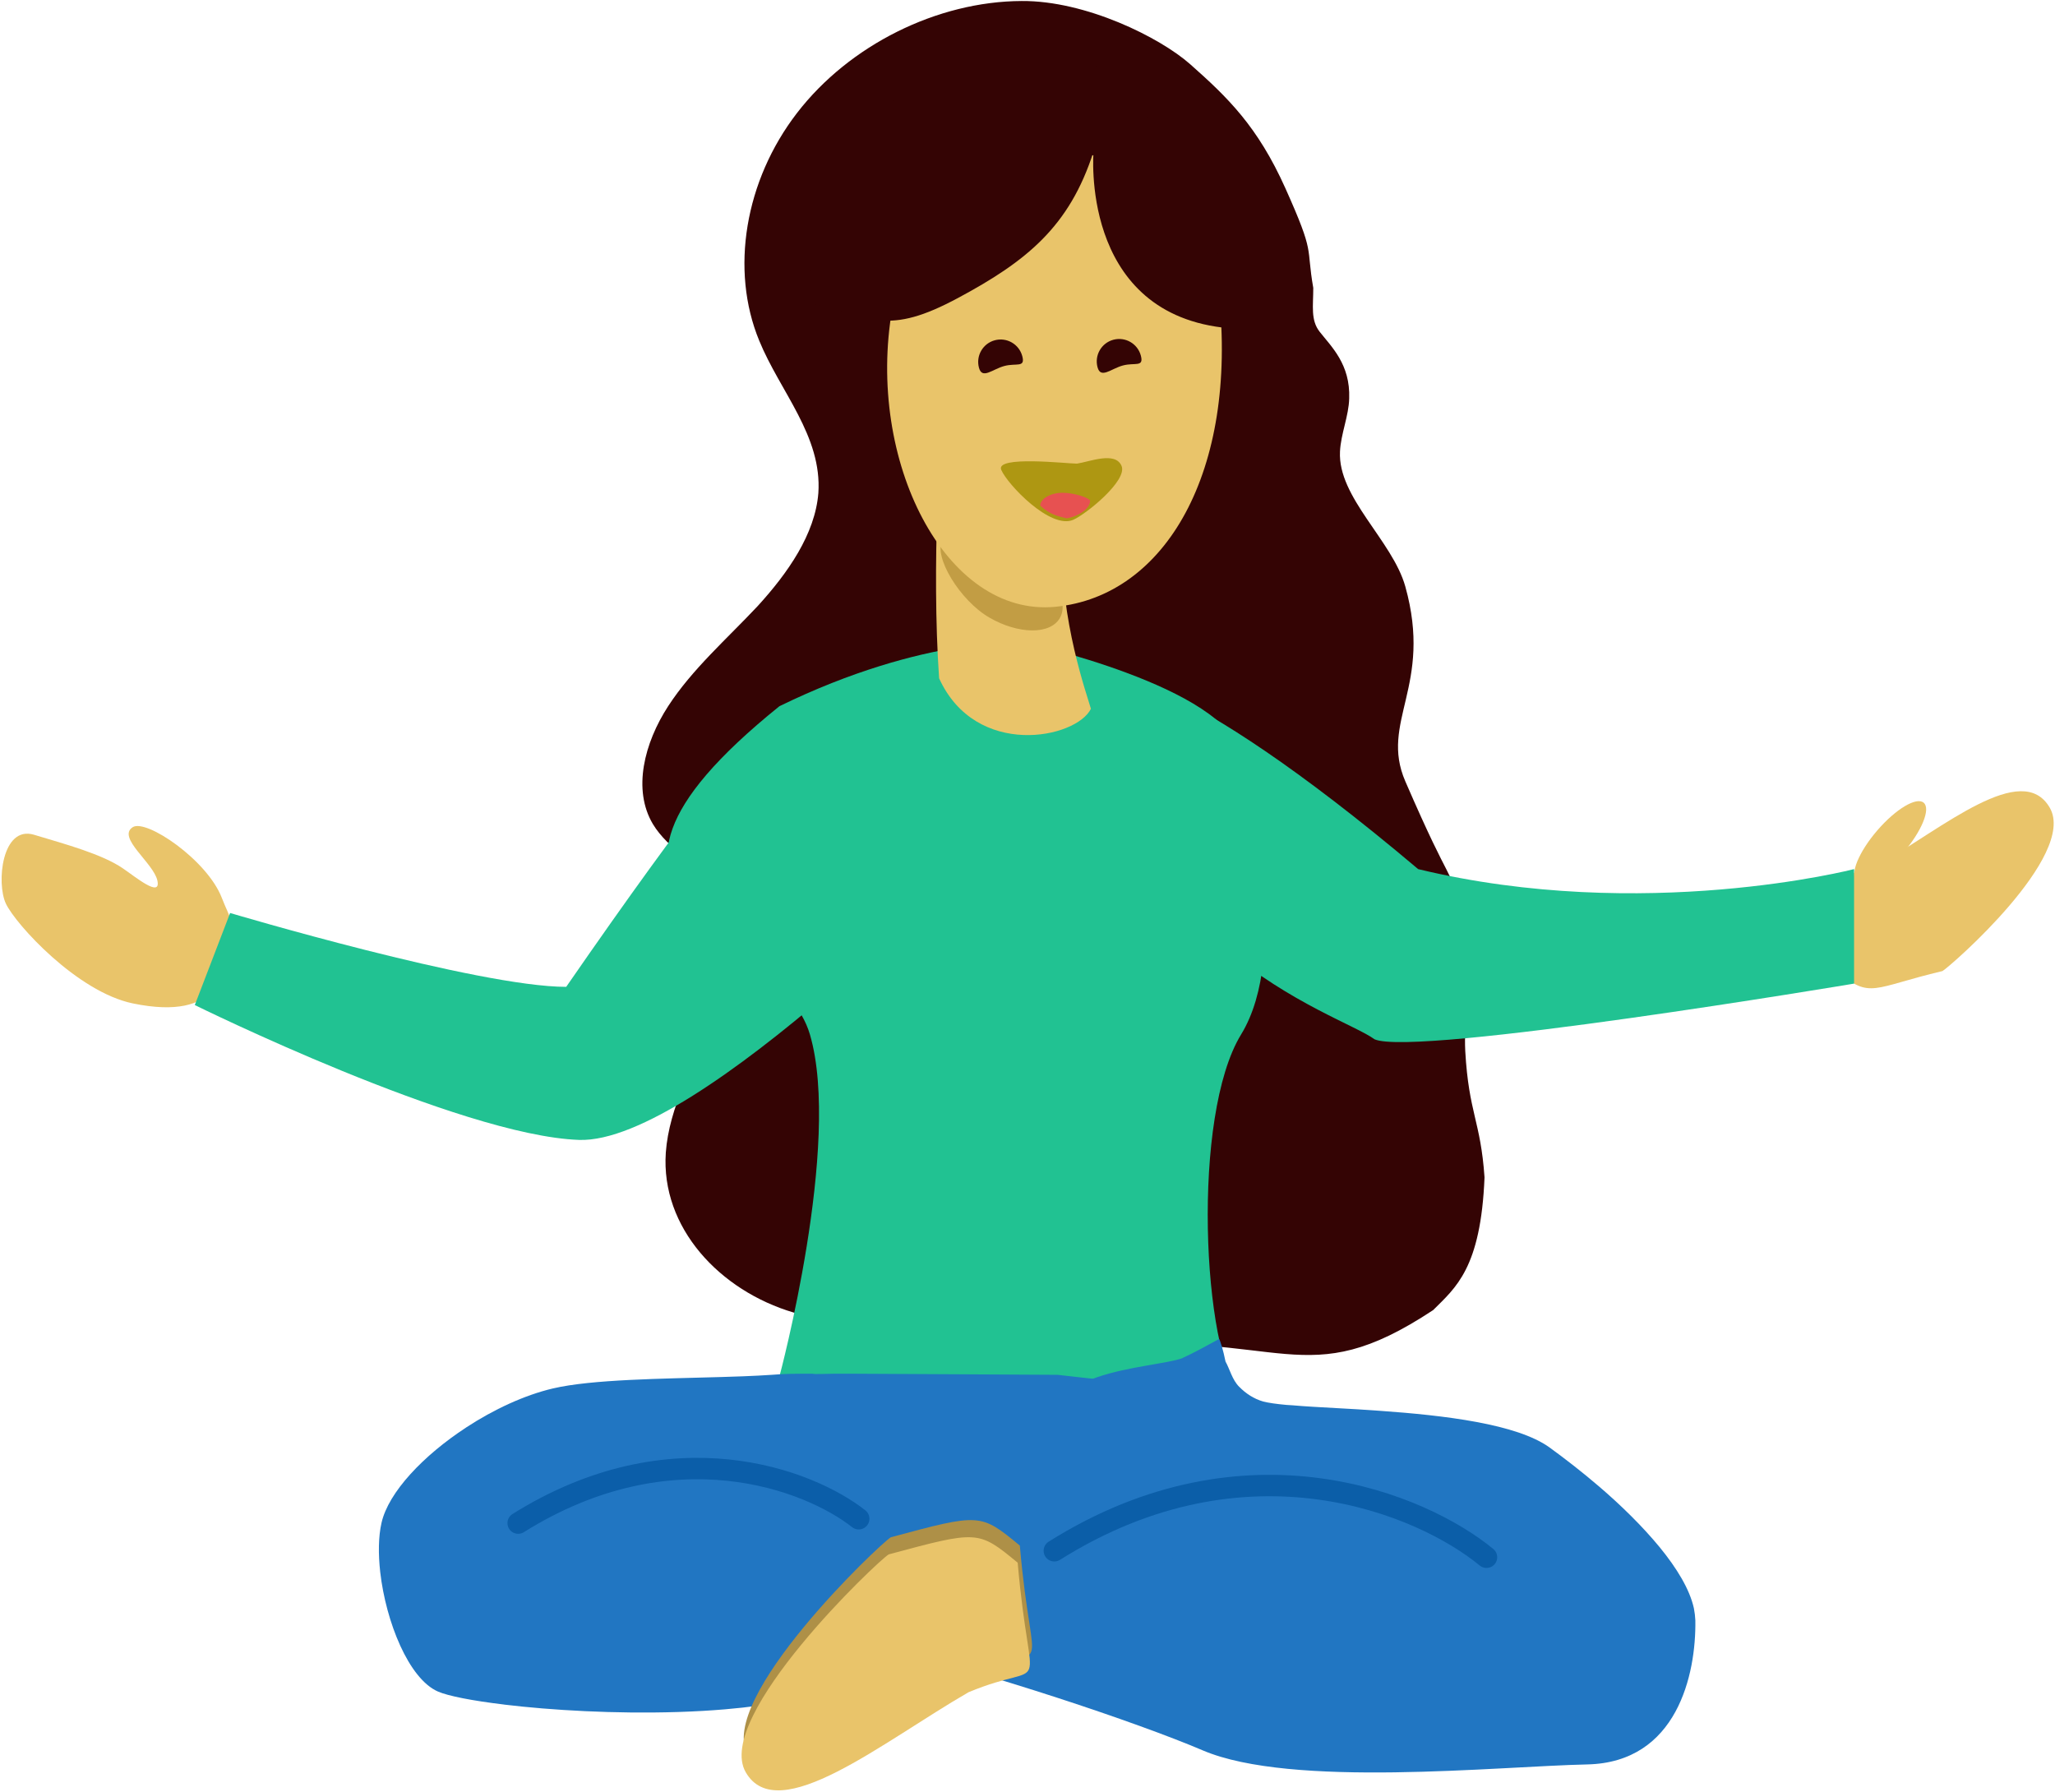
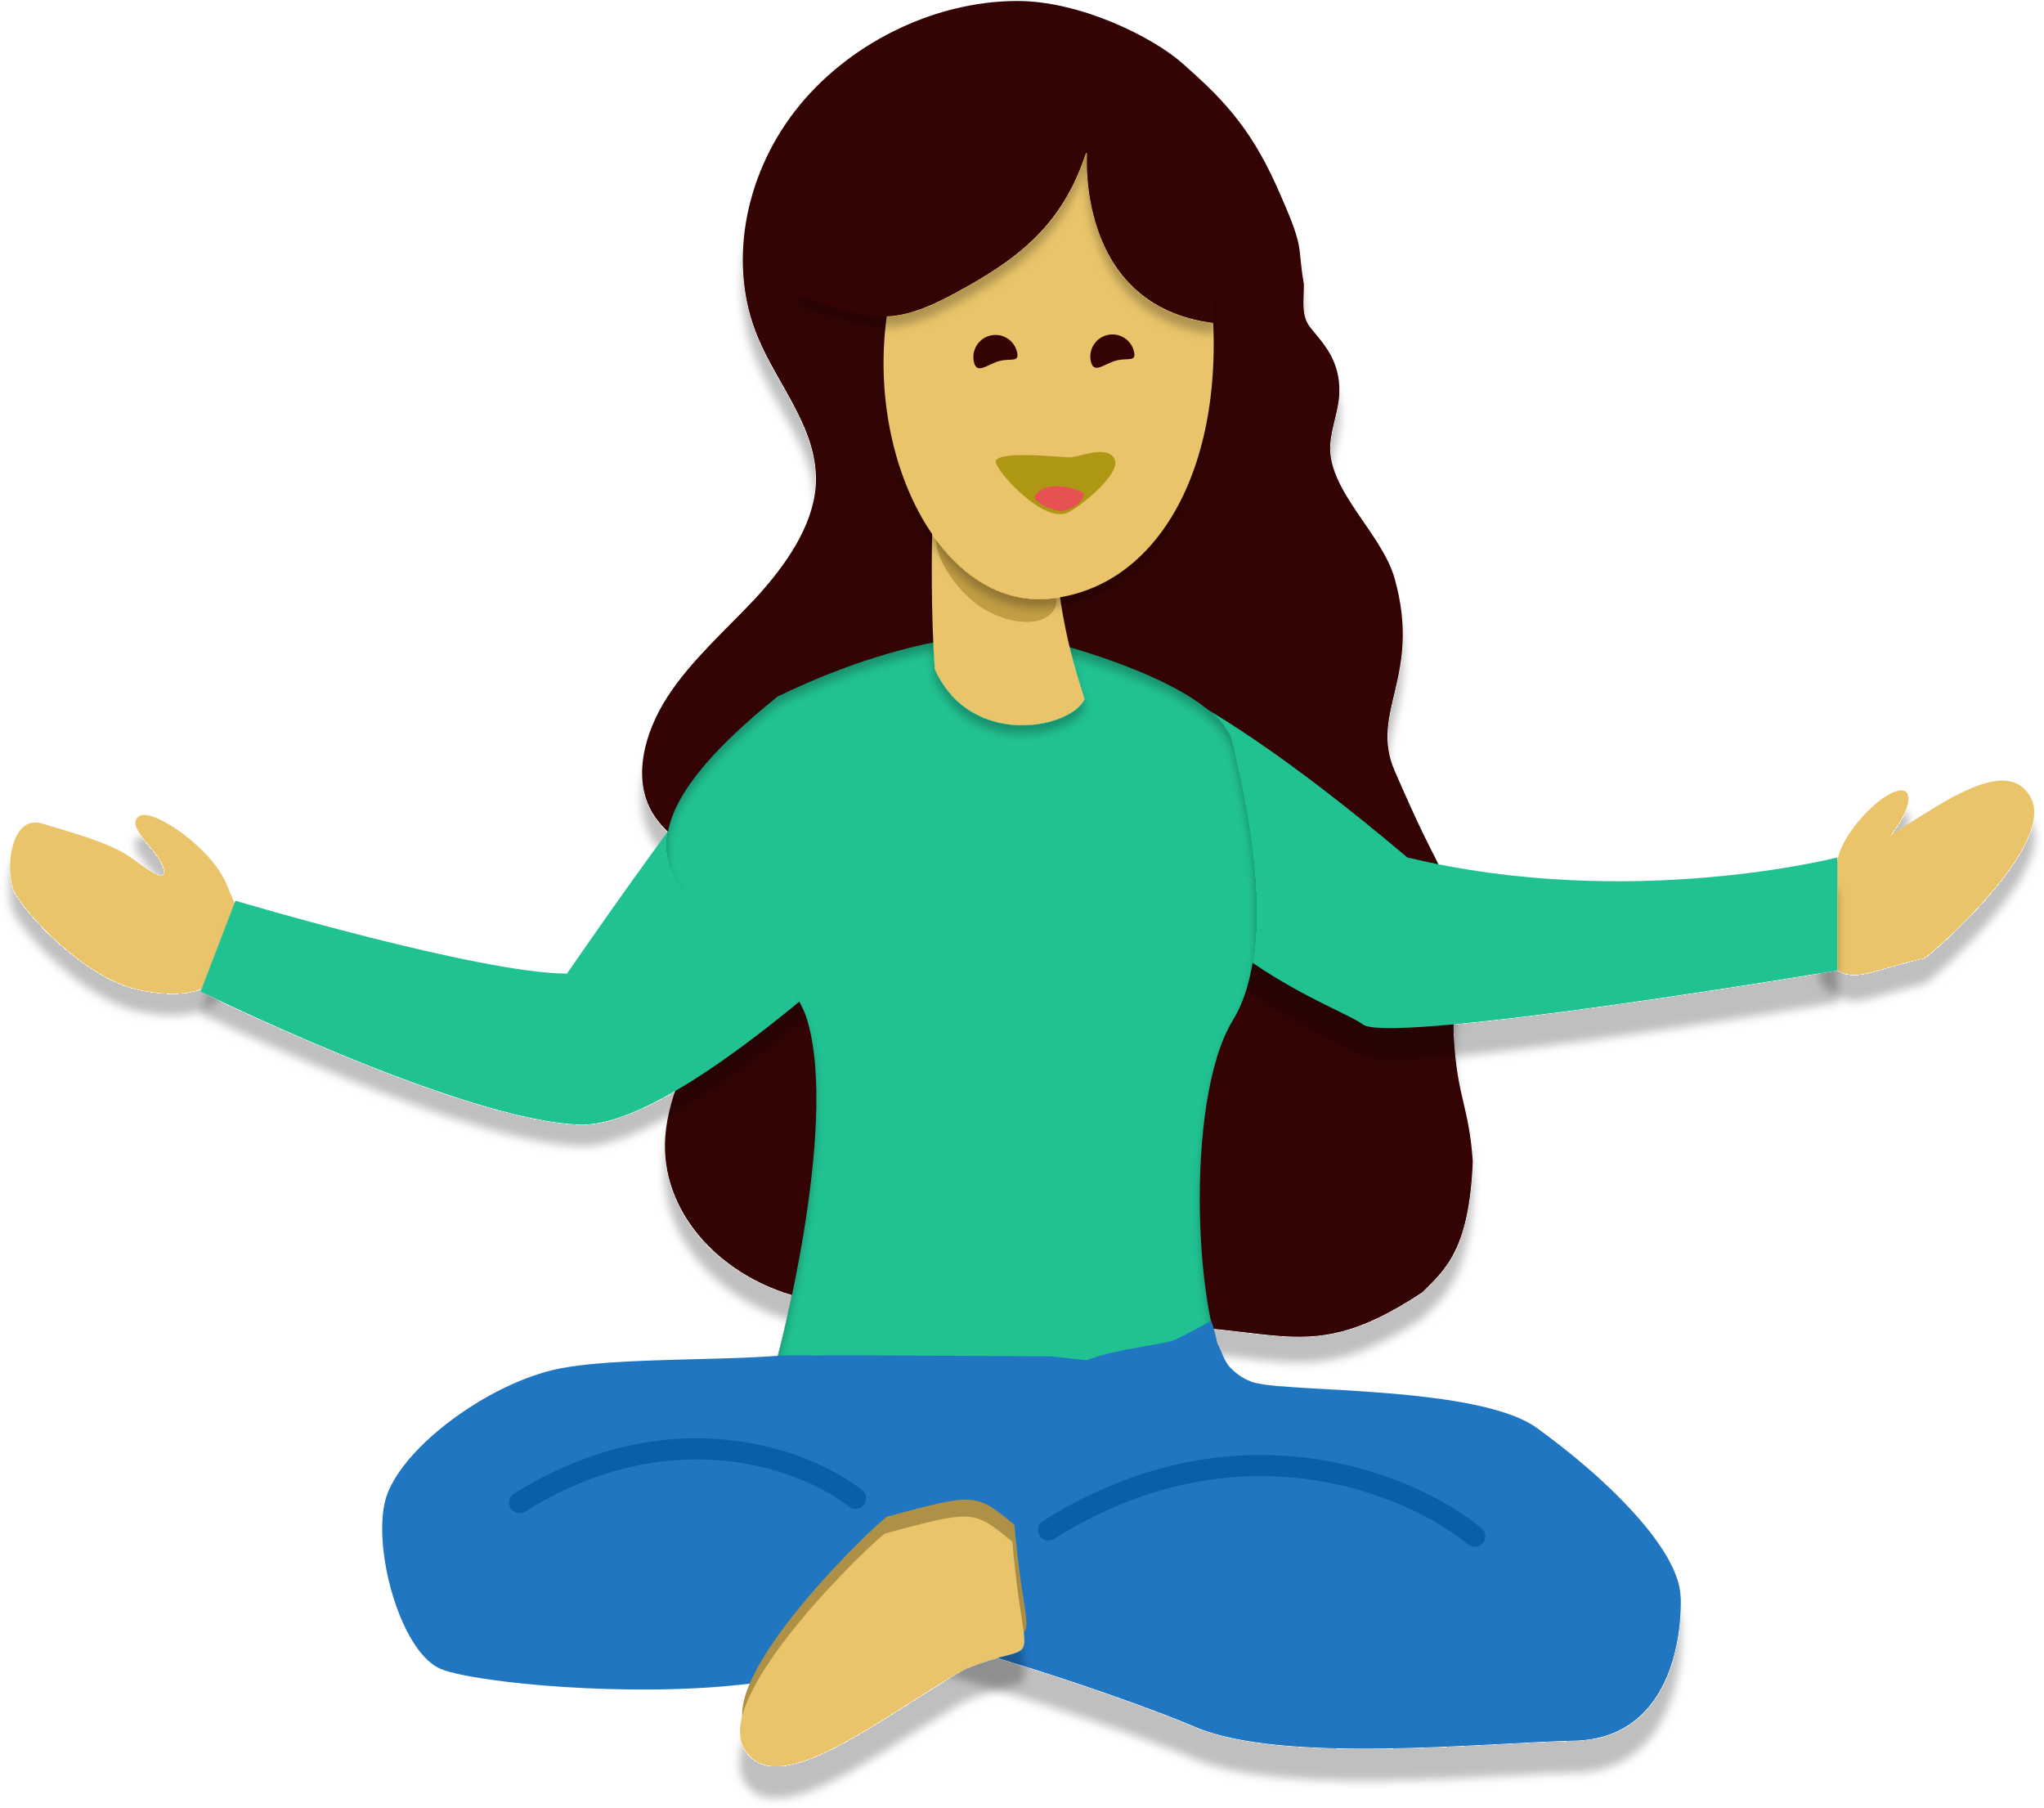
- <svg xmlns="http://www.w3.org/2000/svg" width="960" height="837" viewBox="0 0 960 837" fill="none">
-   <path d="M957.557 377.325C970.451 399.658 911.092 451.507 907.413 453.631C875.025 461.267 873.513 467.039 858.413 453.631C850.973 397.08 847.442 416.03 877.387 404.136C907.87 386.536 944.663 354.993 957.557 377.325Z" fill="#E9C46A" />
-   <path d="M613.5 134.5C610 114.5 614.571 119.389 600.5 88C587.5 59 573.5 45.5 556 30C541.856 17.473 507.207 0.244 477.235 0.471C437.774 0.652 396.795 21.046 372.368 52.729C347.941 84.411 341.03 126.072 354.67 159.132C364.382 182.908 384.108 203.665 382.298 230.326C380.775 249.538 368.034 267.693 353.985 283.087C339.613 298.416 323.402 312.548 312.166 329.834C300.93 347.12 295.43 368.879 304.997 384.953C312.281 397.072 326.761 403.78 334.581 415.338C346.093 432.298 340.927 456.125 332.618 476.493C324.093 496.985 312.548 517.212 311.035 538.428C308.62 573.475 336.259 602.973 370.811 613.161C405.363 623.348 471.24 640.276 507.736 629C600 621 609 652 669.5 612C680 601.5 691.78 592.482 693.5 550C691.676 523.5 686.153 520.182 684.5 491C683.062 461.694 695.655 465.445 684.5 429.5C675.5 400.5 679.38 417.764 656.5 365C644.367 337.019 669.5 320.5 656.5 274C650.505 252.555 624.902 232.402 625.982 210.934C626.373 202.672 630.105 194.238 630.281 186.101C630.849 170.202 622 162 616.5 155C612.197 149.524 613.5 143 613.5 134.5Z" fill="#340404" />
-   <path d="M478.568 300.099C478.568 300.099 573.118 320.812 579.782 352.667C583.564 370.879 603.014 445.278 579.782 483.247C556.549 521.216 561.592 630.476 579.782 653L364.118 642.989C364.118 642.989 393.305 534.215 378.357 483.247C363.409 432.278 245.5 425.5 364.118 329.895C432.194 296.688 478.568 300.099 478.568 300.099Z" fill="#21C292" />
-   <path d="M496.171 251.905C494.996 289.695 508.113 325.468 509.624 331.108C502.762 345.035 455.878 354.576 438.71 316.865C434.995 263.462 439.654 201.771 439.654 201.771L464.439 228.373L496.171 251.905Z" fill="#E9C46A" />
-   <path d="M495.105 288.731C490.615 296.507 475.882 296.407 462.199 288.507C448.515 280.607 435.789 259.89 440.279 252.113C444.769 244.336 453.694 242.3 478.459 260.345C492.142 268.245 499.595 280.954 495.105 288.731Z" fill="#C29D44" />
-   <path d="M569.393 137.334C578.18 219.978 544.617 278.428 493.096 283.455C441.574 288.481 404.446 214.906 416.827 144.189C450.146 80.328 499.199 73.04 499.199 73.04L530.252 71.644L569.393 137.334Z" fill="#E9C46A" />
-   <path d="M515.5 315C515.5 315 547.5 308.951 662.5 406C767.763 431.38 866.134 406 866.134 406L866.134 459.489C866.134 459.489 660.987 493.898 642.103 485.489C625.899 473.329 515.5 442 515.5 315Z" fill="#21C292" />
-   <path d="M62.096 468.749C36.018 463.36 7.33 431.775 2.765 422.16C-1.799 412.545 0.887 385.45 15.89 389.949C30.892 394.449 47.717 399.037 57.348 405.614C63.057 409.461 75.318 419.7 73.533 411.389C71.748 403.078 54.456 391.251 62.014 386.403C68.299 382.412 96.825 401.725 103.629 419.453C107.42 429.261 109.92 430.411 107.502 441.832C105.083 453.253 103.461 477.276 62.096 468.749Z" fill="#E9C46A" />
-   <path d="M578.659 776.49C550.94 791.359 524.158 797.345 513.549 796.49C490.342 765.773 483.151 767.407 494.549 756.664C505.946 745.921 511.705 761.717 522.217 756.664C528.404 753.644 543.401 748.145 535.311 745.535C527.221 742.926 508.333 751.987 507.913 743.018C507.599 735.58 538.587 720.532 557.342 723.504C567.732 725.125 569.977 723.534 578.659 731.339C587.341 739.144 613.44 744.859 578.659 776.49Z" fill="#E9C46A" />
-   <path d="M510.853 70.791C499.636 105.928 479.452 122.11 447.403 139.27C415.354 156.43 406.853 149.893 372 139.27L429.376 22.829H504.29L551.5 70.791L568 111.5L571 139.27V153C504.306 144.829 510.853 70.791 510.853 70.791Z" fill="#340404" />
-   <path d="M91 469.5C91 469.5 214.747 530.564 270.5 532.5C326.253 534.436 460.026 395.055 460.026 395.055L365.468 341.833C365.468 341.833 385.5 286 264.5 461C223.392 461 107.5 426.5 107.5 426.5L91 469.5Z" fill="#21C292" />
-   <path d="M501.384 242.821C490.73 247.439 470.714 226.371 467.745 219.52C464.775 212.669 498.813 216.623 503.131 216.581C509.169 215.658 520.957 210.76 523.926 217.611C526.896 224.462 507.256 240.276 501.384 242.821Z" fill="#AE9712" />
-   <path d="M509.218 233.842C509.447 237.65 503.38 241.384 498.251 242.144C494.651 241.154 490.639 240.63 485.957 236.194C485.957 232.947 490.858 230.197 496.342 230.197C501.827 230.197 508.642 232.493 509.218 233.842Z" fill="#E75151" />
-   <path d="M791.989 756.975C792.368 782.139 783.497 823.257 741.59 824.237C699.678 825.117 603.398 835.403 561.876 817.678C531.594 804.74 461.162 781.166 409.923 768.939C390.881 764.421 374.517 761.412 363.808 761.141C335.902 760.519 307.224 731.453 286.723 711.868C278.465 703.894 271.509 697.511 266.537 695.117C261.647 692.817 257.97 690.065 255.677 687.231C254.072 685.196 253.08 683.153 253.004 681.206C252.846 676.6 257.661 672.874 268.521 672.874C271.585 672.874 274.719 673.05 277.858 673.408C296.895 675.004 317.163 680.766 328.56 680.408C341.86 679.873 378.112 716.832 385.378 718.691C388.441 719.489 397.61 722.594 409.316 723.655C425.225 724.981 446.024 722.411 463.158 704.686C472.104 695.38 484.948 684.567 498.563 673.848C477.5 640 539 639.5 552.475 634.414C552.556 634.414 552.556 634.319 552.556 634.319C557.289 632.196 564.831 628.07 569.5 625.5C570 626 571.438 630.732 572.5 636.02C574.49 639.564 575.649 644.606 578.858 647.791C581.998 650.983 585.745 653.465 590.098 654.702C592.473 655.325 596.138 655.852 600.965 656.298C601.875 656.386 602.791 656.386 603.789 656.474C609.683 657.008 616.715 657.36 624.594 657.806C630.862 658.158 637.672 658.517 644.634 659.051C674.759 661.181 708.56 665.164 723.855 676.154C731.045 681.381 739.075 687.59 747.029 694.413C757.277 703.184 767.297 713.017 775.327 722.769C783.357 732.609 789.322 742.354 791.312 751.308C791.685 753.249 791.913 755.109 791.989 756.975Z" fill="#2176C2" />
-   <path d="M591 712.021C575.29 718.062 555.717 725.315 534.848 732.987C482.662 752.168 422.51 773.987 395.257 786.35C380.908 792.853 360.706 796.626 338.729 798.495C338.644 798.495 338.56 798.516 338.463 798.516C331.697 799.09 324.729 799.482 317.71 799.713C317.283 799.72 316.816 799.741 316.401 799.755C287.288 800.665 257.494 798.936 235.633 796.304C235.581 796.283 235.517 796.283 235.432 796.262C220.539 794.477 209.32 792.251 204.615 790.207C190.894 784.214 180.278 757.579 177.627 734.436C176.668 725.875 176.765 717.803 178.223 711.405C181.477 697.02 197.861 679.848 217.784 666.835C217.804 666.807 217.804 666.807 217.804 666.807C230.656 658.4 245.044 651.714 258.311 648.599C276.542 644.329 309.201 644.084 336.972 643.265C340.375 643.181 343.726 643.055 346.927 642.936H346.947C351.788 642.754 356.383 642.516 360.564 642.236C367 641.711 371 641.711 381 641.711C375.483 642.081 390 641.711 390 641.711H394H397.24L494 642.236C529.5 646.5 522.741 642.936 541.5 661C555 674 549.138 681.57 551.776 681.08C557.467 680.023 562.114 678.791 565.912 677.349L591 712.021Z" fill="#2176C2" />
-   <path d="M349.38 819.907C334.355 793.884 411.327 720.911 416.161 718.12C458 706.855 458 706.855 476.416 722.006C482.277 789.523 492.447 766.287 453.453 782.515C413.404 805.636 364.404 845.93 349.38 819.907Z" fill="#AE9047" />
-   <path d="M348.38 827.907C333.355 801.884 410.327 728.911 415.161 726.12C457 714.855 457 714.855 475.416 730.006C481.277 797.523 491.447 774.287 452.453 790.515C412.404 813.636 363.404 853.93 348.38 827.907Z" fill="#E9C46A" />
-   <ellipse cx="883.013" cy="393.182" rx="8" ry="24" transform="rotate(40.722 883.013 393.182)" fill="#E9C46A" />
-   <path d="M469.19 170.969C474.778 169.472 479.059 171.949 477.561 166.36C476.064 160.771 470.319 157.455 464.73 158.952C459.142 160.45 455.825 166.194 457.323 171.783C458.82 177.372 463.601 172.467 469.19 170.969Z" fill="#340404" />
-   <path d="M524.578 170.729C530.167 169.231 534.447 171.708 532.95 166.119C531.453 160.531 525.708 157.214 520.119 158.711C514.531 160.209 511.214 165.953 512.711 171.542C514.209 177.131 518.99 172.226 524.578 170.729Z" fill="#340404" />
-   <path d="M242.062 711.505C314.19 666.349 378.177 691.335 401.154 709.472" stroke="#0B5EA9" stroke-width="10" stroke-linecap="round" />
-   <path d="M492.53 724.427C582.509 667.836 664.614 702.864 694.42 727.452" stroke="#0B5EA8" stroke-width="10" stroke-linecap="round" />
+ <svg xmlns="http://www.w3.org/2000/svg" width="968" height="856" viewBox="0 0 968 856" fill="none">
+   <g filter="url(#filter0_d_0_1)">
+     <ellipse cx="887.013" cy="393.182" rx="8" ry="24" transform="rotate(40.722 887.013 393.182)" fill="#E9C46A" />
+   </g>
+   <g filter="url(#filter1_d_0_1)">
+     <path d="M961.557 377.325C974.451 399.658 915.092 451.507 911.413 453.631C879.025 461.267 877.513 467.039 862.413 453.631C854.973 397.08 851.442 416.03 881.387 404.136C911.87 386.536 948.663 354.993 961.557 377.325Z" fill="#E9C46A" />
+   </g>
+   <g filter="url(#filter2_d_0_1)">
+     <path d="M617.5 134.5C614 114.5 618.571 119.389 604.5 88C591.5 59 577.5 45.5 560 30C545.856 17.473 511.207 0.244 481.235 0.471C441.774 0.652 400.795 21.046 376.368 52.729C351.941 84.411 345.03 126.072 358.67 159.132C368.382 182.908 388.108 203.665 386.298 230.326C384.775 249.538 372.034 267.693 357.985 283.087C343.613 298.416 327.402 312.548 316.166 329.834C304.93 347.12 299.43 368.879 308.997 384.953C316.281 397.072 330.761 403.78 338.581 415.338C350.093 432.298 344.927 456.125 336.618 476.493C328.093 496.985 316.548 517.212 315.035 538.428C312.62 573.475 340.259 602.973 374.811 613.161C409.363 623.348 475.24 640.276 511.736 629C604 621 613 652 673.5 612C684 601.5 695.78 592.482 697.5 550C695.676 523.5 690.153 520.182 688.5 491C687.062 461.694 699.655 465.445 688.5 429.5C679.5 400.5 683.38 417.764 660.5 365C648.367 337.019 673.5 320.5 660.5 274C654.505 252.555 628.902 232.402 629.982 210.934C630.373 202.672 634.105 194.238 634.281 186.101C634.849 170.202 626 162 620.5 155C616.197 149.524 617.5 143 617.5 134.5Z" fill="#340404" />
+   </g>
+   <g filter="url(#filter3_d_0_1)">
+     <path d="M66.096 468.749C40.018 463.36 11.33 431.775 6.765 422.16C2.201 412.545 4.887 385.45 19.89 389.949C34.892 394.449 51.717 399.037 61.348 405.614C67.057 409.461 79.318 419.7 77.533 411.389C75.748 403.078 58.456 391.251 66.014 386.403C72.299 382.412 100.825 401.725 107.629 419.453C111.42 429.261 113.92 430.411 111.502 441.832C109.083 453.253 107.461 477.276 66.096 468.749Z" fill="#E9C46A" />
+   </g>
+   <g filter="url(#filter4_d_0_1)">
+     <path d="M519.5 315C519.5 315 551.5 308.951 666.5 406C771.763 431.38 870.134 406 870.134 406L870.134 459.489C870.134 459.489 664.987 493.898 646.103 485.489C629.899 473.329 519.5 442 519.5 315Z" fill="#21C292" />
+   </g>
+   <g filter="url(#filter5_d_0_1)">
+     <path d="M95 469.5C95 469.5 218.747 530.564 274.5 532.5C330.253 534.436 464.026 395.055 464.026 395.055L369.468 341.833C369.468 341.833 389.5 286 268.5 461C227.392 461 111.5 426.5 111.5 426.5L95 469.5Z" fill="#21C292" />
+   </g>
+   <g filter="url(#filter6_i_0_1)">
+     <path d="M482.568 300.099C482.568 300.099 577.118 320.812 583.782 352.667C587.564 370.879 607.014 445.278 583.782 483.247C560.549 521.216 565.592 630.476 583.782 653L368.118 642.989C368.118 642.989 397.305 534.215 382.357 483.247C367.409 432.278 249.5 425.5 368.118 329.895C436.194 296.688 482.568 300.099 482.568 300.099Z" fill="#21C292" />
+   </g>
+   <g filter="url(#filter7_d_0_1)">
+     <path d="M500.171 251.905C498.996 289.695 512.113 325.468 513.624 331.108C506.762 345.035 459.878 354.576 442.71 316.865C438.995 263.462 443.654 201.771 443.654 201.771L468.439 228.373L500.171 251.905Z" fill="#E9C46A" />
+   </g>
+   <path d="M499.105 288.731C494.615 296.507 479.882 296.407 466.199 288.507C452.515 280.607 439.789 259.89 444.279 252.113C448.769 244.336 457.694 242.3 482.459 260.345C496.142 268.245 503.595 280.954 499.105 288.731Z" fill="#C29D44" />
+   <g filter="url(#filter8_d_0_1)">
+     <path d="M573.393 137.334C582.18 219.978 548.617 278.428 497.096 283.455C445.574 288.481 408.446 214.906 420.827 144.189C454.146 80.328 503.199 73.04 503.199 73.04L534.252 71.644L573.393 137.334Z" fill="#E9C46A" />
+   </g>
+   <path d="M582.659 776.49C554.94 791.359 528.158 797.345 517.549 796.49C494.342 765.773 487.151 767.407 498.549 756.664C509.946 745.921 515.705 761.717 526.217 756.664C532.404 753.644 547.401 748.145 539.311 745.535C531.221 742.926 512.333 751.987 511.913 743.018C511.599 735.58 542.587 720.532 561.342 723.504C571.732 725.125 573.977 723.534 582.659 731.339C591.341 739.144 617.44 744.859 582.659 776.49Z" fill="#E9C46A" />
+   <g filter="url(#filter9_d_0_1)">
+     <path d="M514.853 70.791C503.636 105.928 483.452 122.11 451.403 139.27C419.354 156.43 410.853 149.893 376 139.27L433.376 22.829H508.29L555.5 70.791L572 111.5L575 139.27V153C508.306 144.829 514.853 70.791 514.853 70.791Z" fill="#340404" />
+   </g>
+   <path d="M505.384 242.821C494.73 247.439 474.714 226.371 471.745 219.52C468.775 212.669 502.813 216.623 507.131 216.581C513.169 215.658 524.957 210.76 527.926 217.611C530.896 224.462 511.256 240.276 505.384 242.821Z" fill="#AE9712" />
+   <path d="M513.218 233.842C513.447 237.65 507.38 241.384 502.251 242.144C498.651 241.154 494.639 240.63 489.957 236.194C489.957 232.947 494.858 230.197 500.342 230.197C505.827 230.197 512.642 232.493 513.218 233.842Z" fill="#E75151" />
+   <g filter="url(#filter10_d_0_1)">
+     <path d="M795.989 756.975C796.368 782.139 787.497 823.257 745.59 824.237C703.678 825.117 607.398 835.403 565.876 817.678C535.594 804.74 465.162 781.166 413.923 768.939C394.881 764.421 378.517 761.412 367.808 761.141C339.902 760.519 311.224 731.453 290.723 711.868C282.465 703.894 275.509 697.511 270.537 695.117C265.647 692.817 261.97 690.065 259.677 687.231C258.072 685.196 257.08 683.153 257.004 681.206C256.846 676.6 261.661 672.874 272.521 672.874C275.585 672.874 278.719 673.05 281.858 673.408C300.895 675.004 321.163 680.766 332.56 680.408C345.86 679.873 382.112 716.832 389.378 718.691C392.441 719.489 401.61 722.594 413.316 723.655C429.225 724.981 450.024 722.411 467.158 704.686C476.104 695.38 488.948 684.567 502.563 673.848C481.5 640 543 639.5 556.475 634.414C556.556 634.414 556.556 634.319 556.556 634.319C561.289 632.196 568.831 628.07 573.5 625.5C574 626 575.438 630.732 576.5 636.02C578.49 639.564 579.649 644.606 582.858 647.791C585.998 650.983 589.745 653.465 594.098 654.702C596.473 655.325 600.138 655.852 604.965 656.298C605.875 656.386 606.791 656.386 607.789 656.474C613.683 657.008 620.715 657.36 628.594 657.806C634.862 658.158 641.672 658.517 648.634 659.051C678.759 661.181 712.56 665.164 727.855 676.154C735.045 681.381 743.075 687.59 751.029 694.413C761.277 703.184 771.297 713.017 779.327 722.769C787.357 732.609 793.322 742.354 795.312 751.308C795.685 753.249 795.913 755.109 795.989 756.975Z" fill="#2176C2" />
+   </g>
+   <path d="M595 712.021C579.29 718.062 559.717 725.315 538.848 732.987C486.662 752.168 426.51 773.987 399.257 786.35C384.908 792.853 364.706 796.626 342.729 798.495C342.644 798.495 342.56 798.516 342.463 798.516C335.697 799.09 328.729 799.482 321.71 799.713C321.283 799.72 320.816 799.741 320.401 799.755C291.288 800.665 261.494 798.936 239.633 796.304C239.581 796.283 239.517 796.283 239.432 796.262C224.539 794.477 213.32 792.251 208.615 790.207C194.894 784.214 184.278 757.579 181.627 734.436C180.668 725.875 180.765 717.803 182.223 711.405C185.477 697.02 201.861 679.848 221.784 666.835C221.804 666.807 221.804 666.807 221.804 666.807C234.656 658.4 249.044 651.714 262.311 648.599C280.542 644.329 313.201 644.084 340.972 643.265C344.375 643.181 347.726 643.055 350.927 642.936H350.947C355.788 642.754 360.383 642.516 364.564 642.236C371 641.711 375 641.711 385 641.711C379.483 642.081 394 641.711 394 641.711H398H401.24L498 642.236C533.5 646.5 526.741 642.936 545.5 661C559 674 553.138 681.57 555.776 681.08C561.467 680.023 566.114 678.791 569.912 677.349L595 712.021Z" fill="#2176C2" />
+   <path d="M353.38 819.907C338.355 793.884 415.327 720.911 420.161 718.12C462 706.855 462 706.855 480.416 722.006C486.277 789.523 496.447 766.287 457.453 782.515C417.404 805.636 368.404 845.93 353.38 819.907Z" fill="#AE9047" />
+   <g filter="url(#filter11_d_0_1)">
+     <path d="M352.38 827.907C337.355 801.884 414.327 728.911 419.161 726.12C461 714.855 461 714.855 479.416 730.006C485.277 797.523 495.447 774.287 456.453 790.515C416.404 813.636 367.404 853.93 352.38 827.907Z" fill="#E9C46A" />
+   </g>
+   <path d="M473.19 170.969C478.778 169.472 483.059 171.949 481.561 166.36C480.064 160.771 474.319 157.455 468.73 158.952C463.142 160.45 459.825 166.194 461.323 171.783C462.82 177.372 467.601 172.467 473.19 170.969Z" fill="#340404" />
+   <path d="M528.578 170.729C534.167 169.231 538.447 171.708 536.95 166.119C535.453 160.531 529.708 157.214 524.119 158.711C518.531 160.209 515.214 165.953 516.711 171.542C518.209 177.131 522.99 172.226 528.578 170.729Z" fill="#340404" />
+   <path d="M246.062 711.505C318.19 666.349 382.177 691.335 405.154 709.472" stroke="#0B5EA9" stroke-width="10" stroke-linecap="round" />
+   <path d="M496.53 724.427C586.509 667.836 668.614 702.864 698.42 727.452" stroke="#0B5EA8" stroke-width="10" stroke-linecap="round" />
+   <defs>
+     <filter id="filter0_d_0_1" x="866.218" y="374.254" width="41.59" height="51.856" filterUnits="userSpaceOnUse" color-interpolation-filters="sRGB">
+       <feFlood flood-opacity="0" result="BackgroundImageFix" />
+       <feColorMatrix in="SourceAlpha" type="matrix" values="0 0 0 0 0 0 0 0 0 0 0 0 0 0 0 0 0 0 127 0" result="hardAlpha" />
+       <feOffset dy="10" />
+       <feGaussianBlur stdDeviation="2" />
+       <feComposite in2="hardAlpha" operator="out" />
+       <feColorMatrix type="matrix" values="0 0 0 0 0 0 0 0 0 0 0 0 0 0 0 0 0 0 0.25 0" />
+       <feBlend mode="normal" in2="BackgroundImageFix" result="effect1_dropShadow_0_1" />
+       <feBlend mode="normal" in="SourceGraphic" in2="effect1_dropShadow_0_1" result="shape" />
+     </filter>
+     <filter id="filter1_d_0_1" x="853.245" y="369.615" width="114.142" height="108.051" filterUnits="userSpaceOnUse" color-interpolation-filters="sRGB">
+       <feFlood flood-opacity="0" result="BackgroundImageFix" />
+       <feColorMatrix in="SourceAlpha" type="matrix" values="0 0 0 0 0 0 0 0 0 0 0 0 0 0 0 0 0 0 127 0" result="hardAlpha" />
+       <feOffset dy="12" />
+       <feGaussianBlur stdDeviation="2" />
+       <feComposite in2="hardAlpha" operator="out" />
+       <feColorMatrix type="matrix" values="0 0 0 0 0 0 0 0 0 0 0 0 0 0 0 0 0 0 0.25 0" />
+       <feBlend mode="normal" in2="BackgroundImageFix" result="effect1_dropShadow_0_1" />
+       <feBlend mode="normal" in="SourceGraphic" in2="effect1_dropShadow_0_1" result="shape" />
+     </filter>
+     <filter id="filter2_d_0_1" x="300.087" y="0.469" width="401.413" height="648.509" filterUnits="userSpaceOnUse" color-interpolation-filters="sRGB">
+       <feFlood flood-opacity="0" result="BackgroundImageFix" />
+       <feColorMatrix in="SourceAlpha" type="matrix" values="0 0 0 0 0 0 0 0 0 0 0 0 0 0 0 0 0 0 127 0" result="hardAlpha" />
+       <feOffset dy="12" />
+       <feGaussianBlur stdDeviation="2" />
+       <feComposite in2="hardAlpha" operator="out" />
+       <feColorMatrix type="matrix" values="0 0 0 0 0 0 0 0 0 0 0 0 0 0 0 0 0 0 0.25 0" />
+       <feBlend mode="normal" in2="BackgroundImageFix" result="effect1_dropShadow_0_1" />
+       <feBlend mode="normal" in="SourceGraphic" in2="effect1_dropShadow_0_1" result="shape" />
+     </filter>
+     <filter id="filter3_d_0_1" x="0.747" y="385.873" width="115.71" height="98.669" filterUnits="userSpaceOnUse" color-interpolation-filters="sRGB">
+       <feFlood flood-opacity="0" result="BackgroundImageFix" />
+       <feColorMatrix in="SourceAlpha" type="matrix" values="0 0 0 0 0 0 0 0 0 0 0 0 0 0 0 0 0 0 127 0" result="hardAlpha" />
+       <feOffset dy="10" />
+       <feGaussianBlur stdDeviation="2" />
+       <feComposite in2="hardAlpha" operator="out" />
+       <feColorMatrix type="matrix" values="0 0 0 0 0 0 0 0 0 0 0 0 0 0 0 0 0 0 0.25 0" />
+       <feBlend mode="normal" in2="BackgroundImageFix" result="effect1_dropShadow_0_1" />
+       <feBlend mode="normal" in="SourceGraphic" in2="effect1_dropShadow_0_1" result="shape" />
+     </filter>
+     <filter id="filter4_d_0_1" x="515.5" y="314.926" width="358.634" height="190.887" filterUnits="userSpaceOnUse" color-interpolation-filters="sRGB">
+       <feFlood flood-opacity="0" result="BackgroundImageFix" />
+       <feColorMatrix in="SourceAlpha" type="matrix" values="0 0 0 0 0 0 0 0 0 0 0 0 0 0 0 0 0 0 127 0" result="hardAlpha" />
+       <feOffset dy="15" />
+       <feGaussianBlur stdDeviation="2" />
+       <feComposite in2="hardAlpha" operator="out" />
+       <feColorMatrix type="matrix" values="0 0 0 0 0 0 0 0 0 0 0 0 0 0 0 0 0 0 0.25 0" />
+       <feBlend mode="normal" in2="BackgroundImageFix" result="effect1_dropShadow_0_1" />
+       <feBlend mode="normal" in="SourceGraphic" in2="effect1_dropShadow_0_1" result="shape" />
+     </filter>
+     <filter id="filter5_d_0_1" x="91" y="333.361" width="377.026" height="213.159" filterUnits="userSpaceOnUse" color-interpolation-filters="sRGB">
+       <feFlood flood-opacity="0" result="BackgroundImageFix" />
+       <feColorMatrix in="SourceAlpha" type="matrix" values="0 0 0 0 0 0 0 0 0 0 0 0 0 0 0 0 0 0 127 0" result="hardAlpha" />
+       <feOffset dy="10" />
+       <feGaussianBlur stdDeviation="2" />
+       <feComposite in2="hardAlpha" operator="out" />
+       <feColorMatrix type="matrix" values="0 0 0 0 0 0 0 0 0 0 0 0 0 0 0 0 0 0 0.25 0" />
+       <feBlend mode="normal" in2="BackgroundImageFix" result="effect1_dropShadow_0_1" />
+       <feBlend mode="normal" in="SourceGraphic" in2="effect1_dropShadow_0_1" result="shape" />
+     </filter>
+     <filter id="filter6_i_0_1" x="315.758" y="300" width="279.242" height="357" filterUnits="userSpaceOnUse" color-interpolation-filters="sRGB">
+       <feFlood flood-opacity="0" result="BackgroundImageFix" />
+       <feBlend mode="normal" in="SourceGraphic" in2="BackgroundImageFix" result="shape" />
+       <feColorMatrix in="SourceAlpha" type="matrix" values="0 0 0 0 0 0 0 0 0 0 0 0 0 0 0 0 0 0 127 0" result="hardAlpha" />
+       <feOffset dy="4" />
+       <feGaussianBlur stdDeviation="2" />
+       <feComposite in2="hardAlpha" operator="arithmetic" k2="-1" k3="1" />
+       <feColorMatrix type="matrix" values="0 0 0 0 0 0 0 0 0 0 0 0 0 0 0 0 0 0 0.25 0" />
+       <feBlend mode="normal" in2="shape" result="effect1_innerShadow_0_1" />
+     </filter>
+     <filter id="filter7_d_0_1" x="437.273" y="201.771" width="80.352" height="149.62" filterUnits="userSpaceOnUse" color-interpolation-filters="sRGB">
+       <feFlood flood-opacity="0" result="BackgroundImageFix" />
+       <feColorMatrix in="SourceAlpha" type="matrix" values="0 0 0 0 0 0 0 0 0 0 0 0 0 0 0 0 0 0 127 0" result="hardAlpha" />
+       <feOffset dy="4" />
+       <feGaussianBlur stdDeviation="2" />
+       <feComposite in2="hardAlpha" operator="out" />
+       <feColorMatrix type="matrix" values="0 0 0 0 0 0 0 0 0 0 0 0 0 0 0 0 0 0 0.25 0" />
+       <feBlend mode="normal" in2="BackgroundImageFix" result="effect1_dropShadow_0_1" />
+       <feBlend mode="normal" in="SourceGraphic" in2="effect1_dropShadow_0_1" result="shape" />
+     </filter>
+     <filter id="filter8_d_0_1" x="414.431" y="71.644" width="164.358" height="220.054" filterUnits="userSpaceOnUse" color-interpolation-filters="sRGB">
+       <feFlood flood-opacity="0" result="BackgroundImageFix" />
+       <feColorMatrix in="SourceAlpha" type="matrix" values="0 0 0 0 0 0 0 0 0 0 0 0 0 0 0 0 0 0 127 0" result="hardAlpha" />
+       <feOffset dy="4" />
+       <feGaussianBlur stdDeviation="2" />
+       <feComposite in2="hardAlpha" operator="out" />
+       <feColorMatrix type="matrix" values="0 0 0 0 0 0 0 0 0 0 0 0 0 0 0 0 0 0 0.25 0" />
+       <feBlend mode="normal" in2="BackgroundImageFix" result="effect1_dropShadow_0_1" />
+       <feBlend mode="normal" in="SourceGraphic" in2="effect1_dropShadow_0_1" result="shape" />
+     </filter>
+     <filter id="filter9_d_0_1" x="372" y="22.829" width="207" height="139.171" filterUnits="userSpaceOnUse" color-interpolation-filters="sRGB">
+       <feFlood flood-opacity="0" result="BackgroundImageFix" />
+       <feColorMatrix in="SourceAlpha" type="matrix" values="0 0 0 0 0 0 0 0 0 0 0 0 0 0 0 0 0 0 127 0" result="hardAlpha" />
+       <feOffset dy="5" />
+       <feGaussianBlur stdDeviation="2" />
+       <feComposite in2="hardAlpha" operator="out" />
+       <feColorMatrix type="matrix" values="0 0 0 0 0 0 0 0 0 0 0 0 0 0 0 0 0 0 0.25 0" />
+       <feBlend mode="normal" in2="BackgroundImageFix" result="effect1_dropShadow_0_1" />
+       <feBlend mode="normal" in="SourceGraphic" in2="effect1_dropShadow_0_1" result="shape" />
+     </filter>
+     <filter id="filter10_d_0_1" x="253" y="625.5" width="547" height="221.5" filterUnits="userSpaceOnUse" color-interpolation-filters="sRGB">
+       <feFlood flood-opacity="0" result="BackgroundImageFix" />
+       <feColorMatrix in="SourceAlpha" type="matrix" values="0 0 0 0 0 0 0 0 0 0 0 0 0 0 0 0 0 0 127 0" result="hardAlpha" />
+       <feOffset dy="15" />
+       <feGaussianBlur stdDeviation="2" />
+       <feComposite in2="hardAlpha" operator="out" />
+       <feColorMatrix type="matrix" values="0 0 0 0 0 0 0 0 0 0 0 0 0 0 0 0 0 0 0.25 0" />
+       <feBlend mode="normal" in2="BackgroundImageFix" result="effect1_dropShadow_0_1" />
+       <feBlend mode="normal" in="SourceGraphic" in2="effect1_dropShadow_0_1" result="shape" />
+     </filter>
+     <filter id="filter11_d_0_1" x="346.439" y="718.103" width="142.681" height="137.251" filterUnits="userSpaceOnUse" color-interpolation-filters="sRGB">
+       <feFlood flood-opacity="0" result="BackgroundImageFix" />
+       <feColorMatrix in="SourceAlpha" type="matrix" values="0 0 0 0 0 0 0 0 0 0 0 0 0 0 0 0 0 0 127 0" result="hardAlpha" />
+       <feOffset dy="15" />
+       <feGaussianBlur stdDeviation="2" />
+       <feComposite in2="hardAlpha" operator="out" />
+       <feColorMatrix type="matrix" values="0 0 0 0 0 0 0 0 0 0 0 0 0 0 0 0 0 0 0.25 0" />
+       <feBlend mode="normal" in2="BackgroundImageFix" result="effect1_dropShadow_0_1" />
+       <feBlend mode="normal" in="SourceGraphic" in2="effect1_dropShadow_0_1" result="shape" />
+     </filter>
+   </defs>
</svg>
